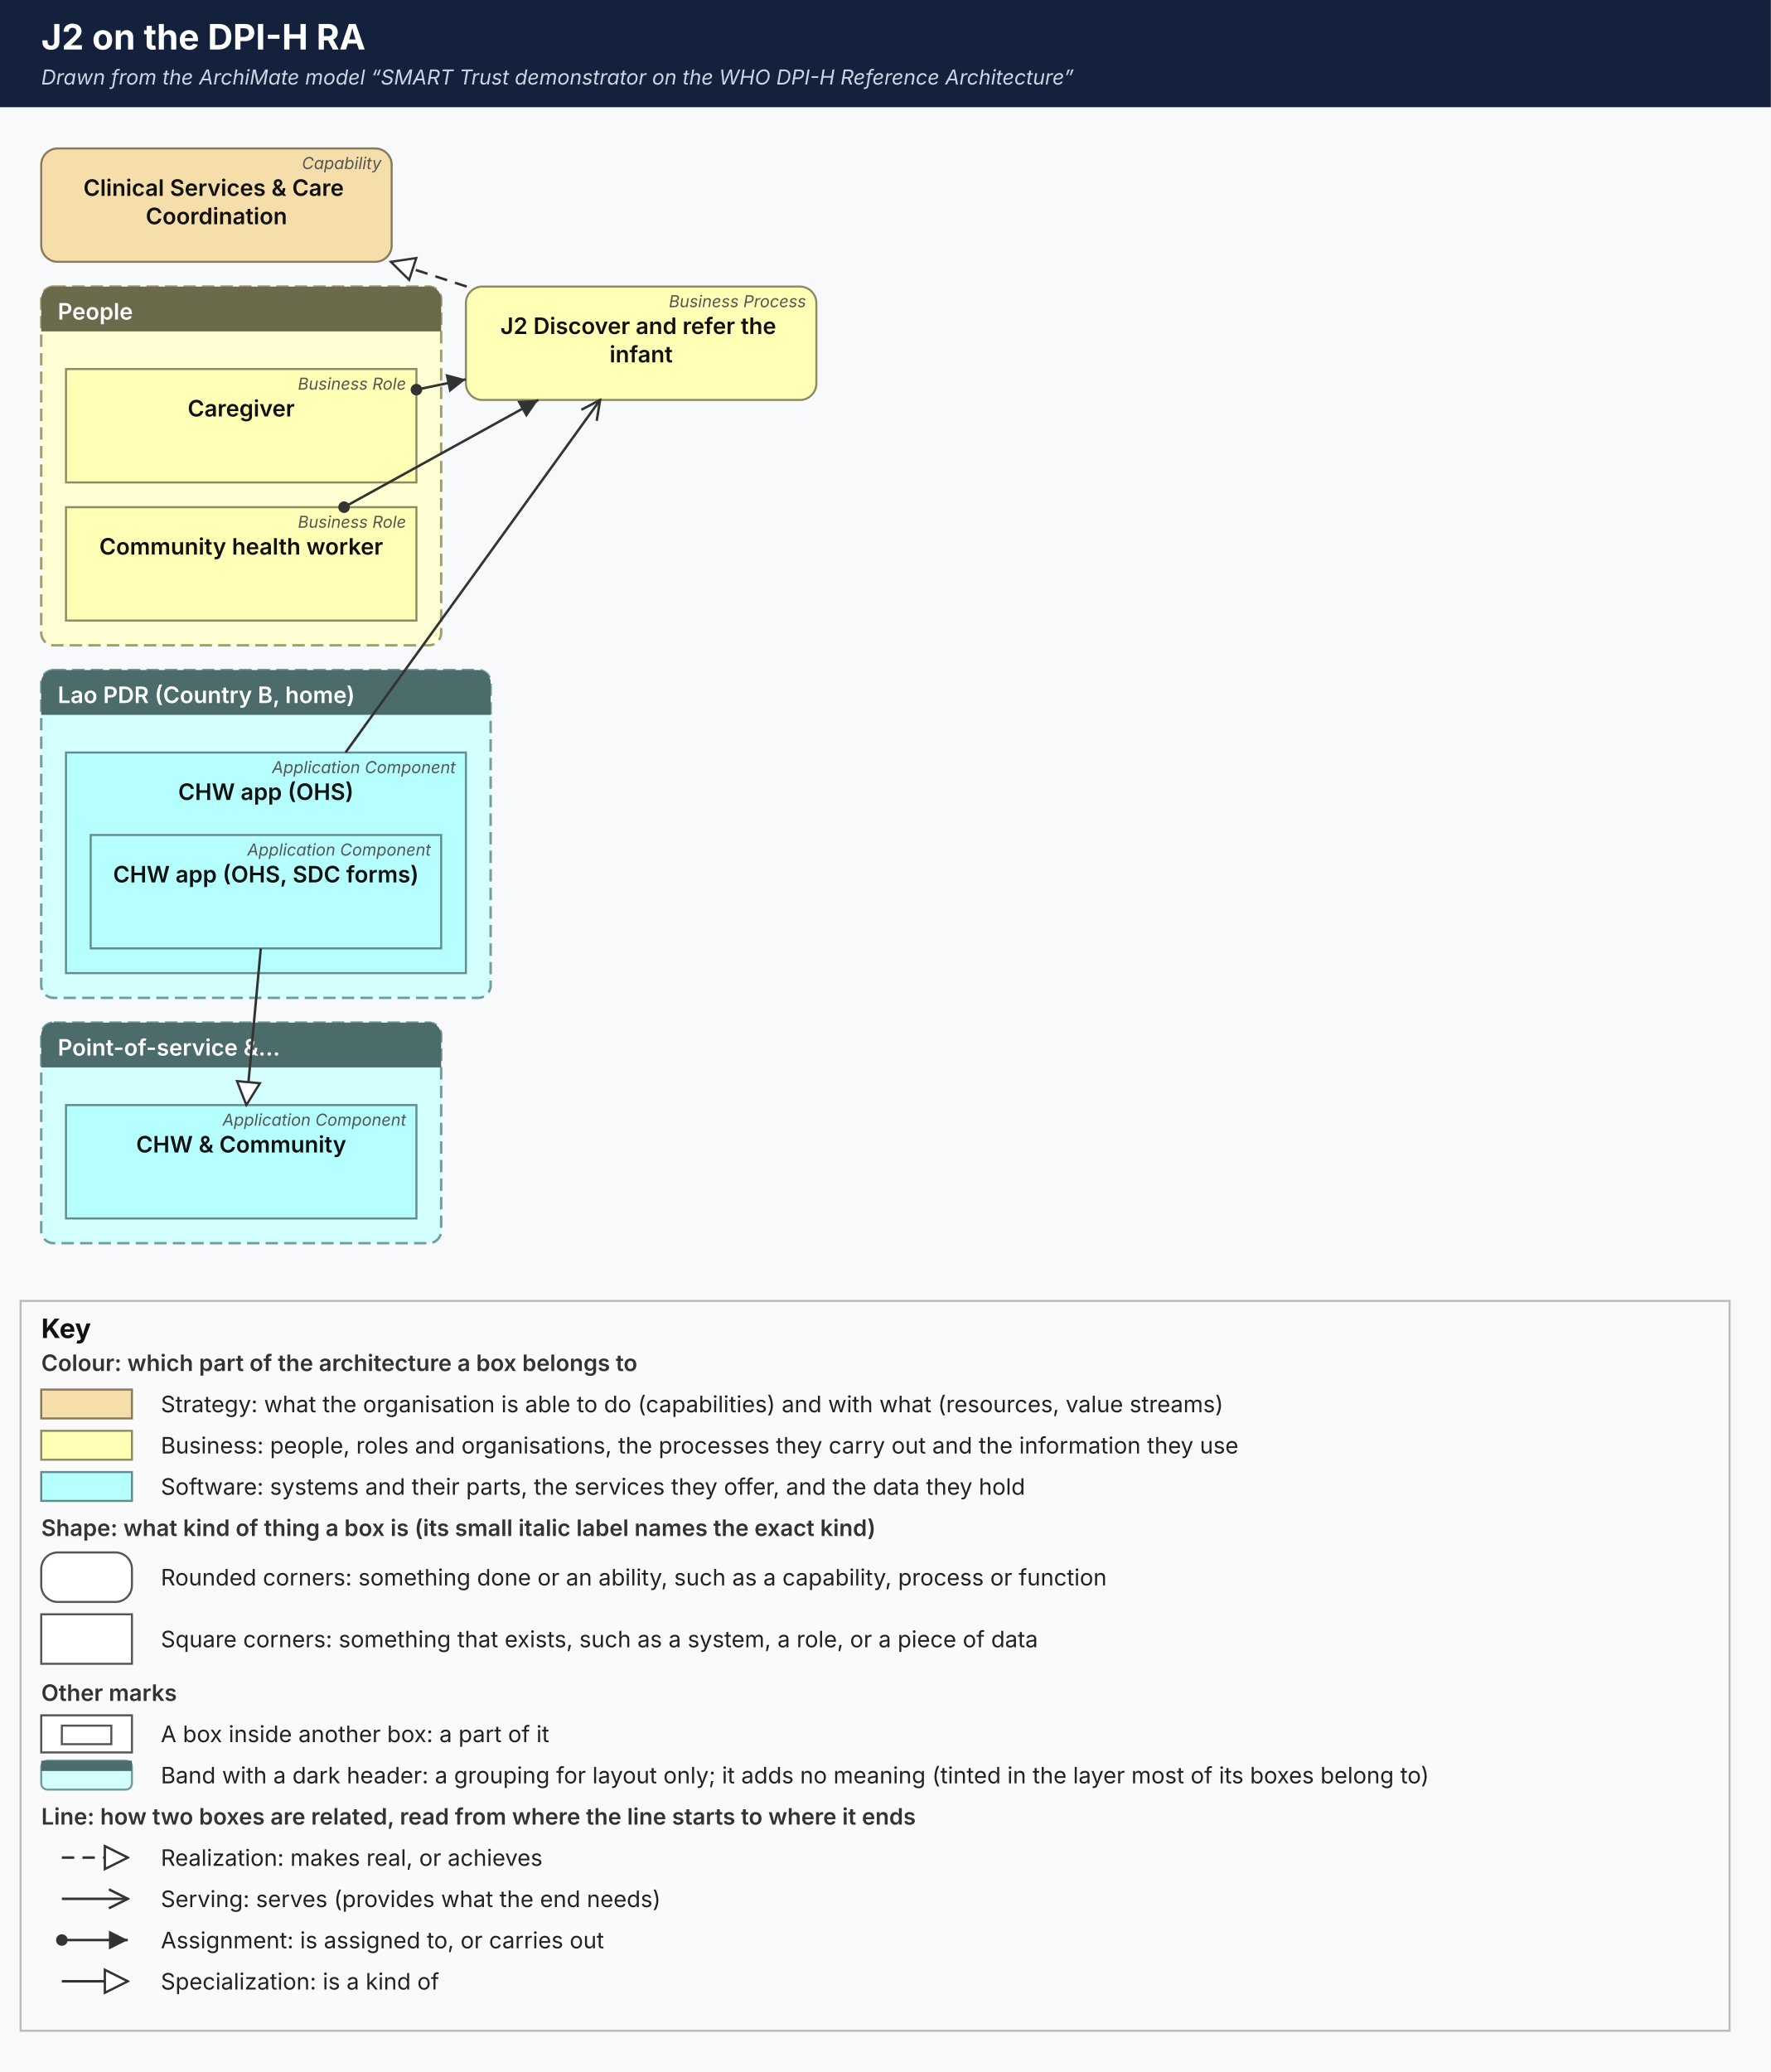
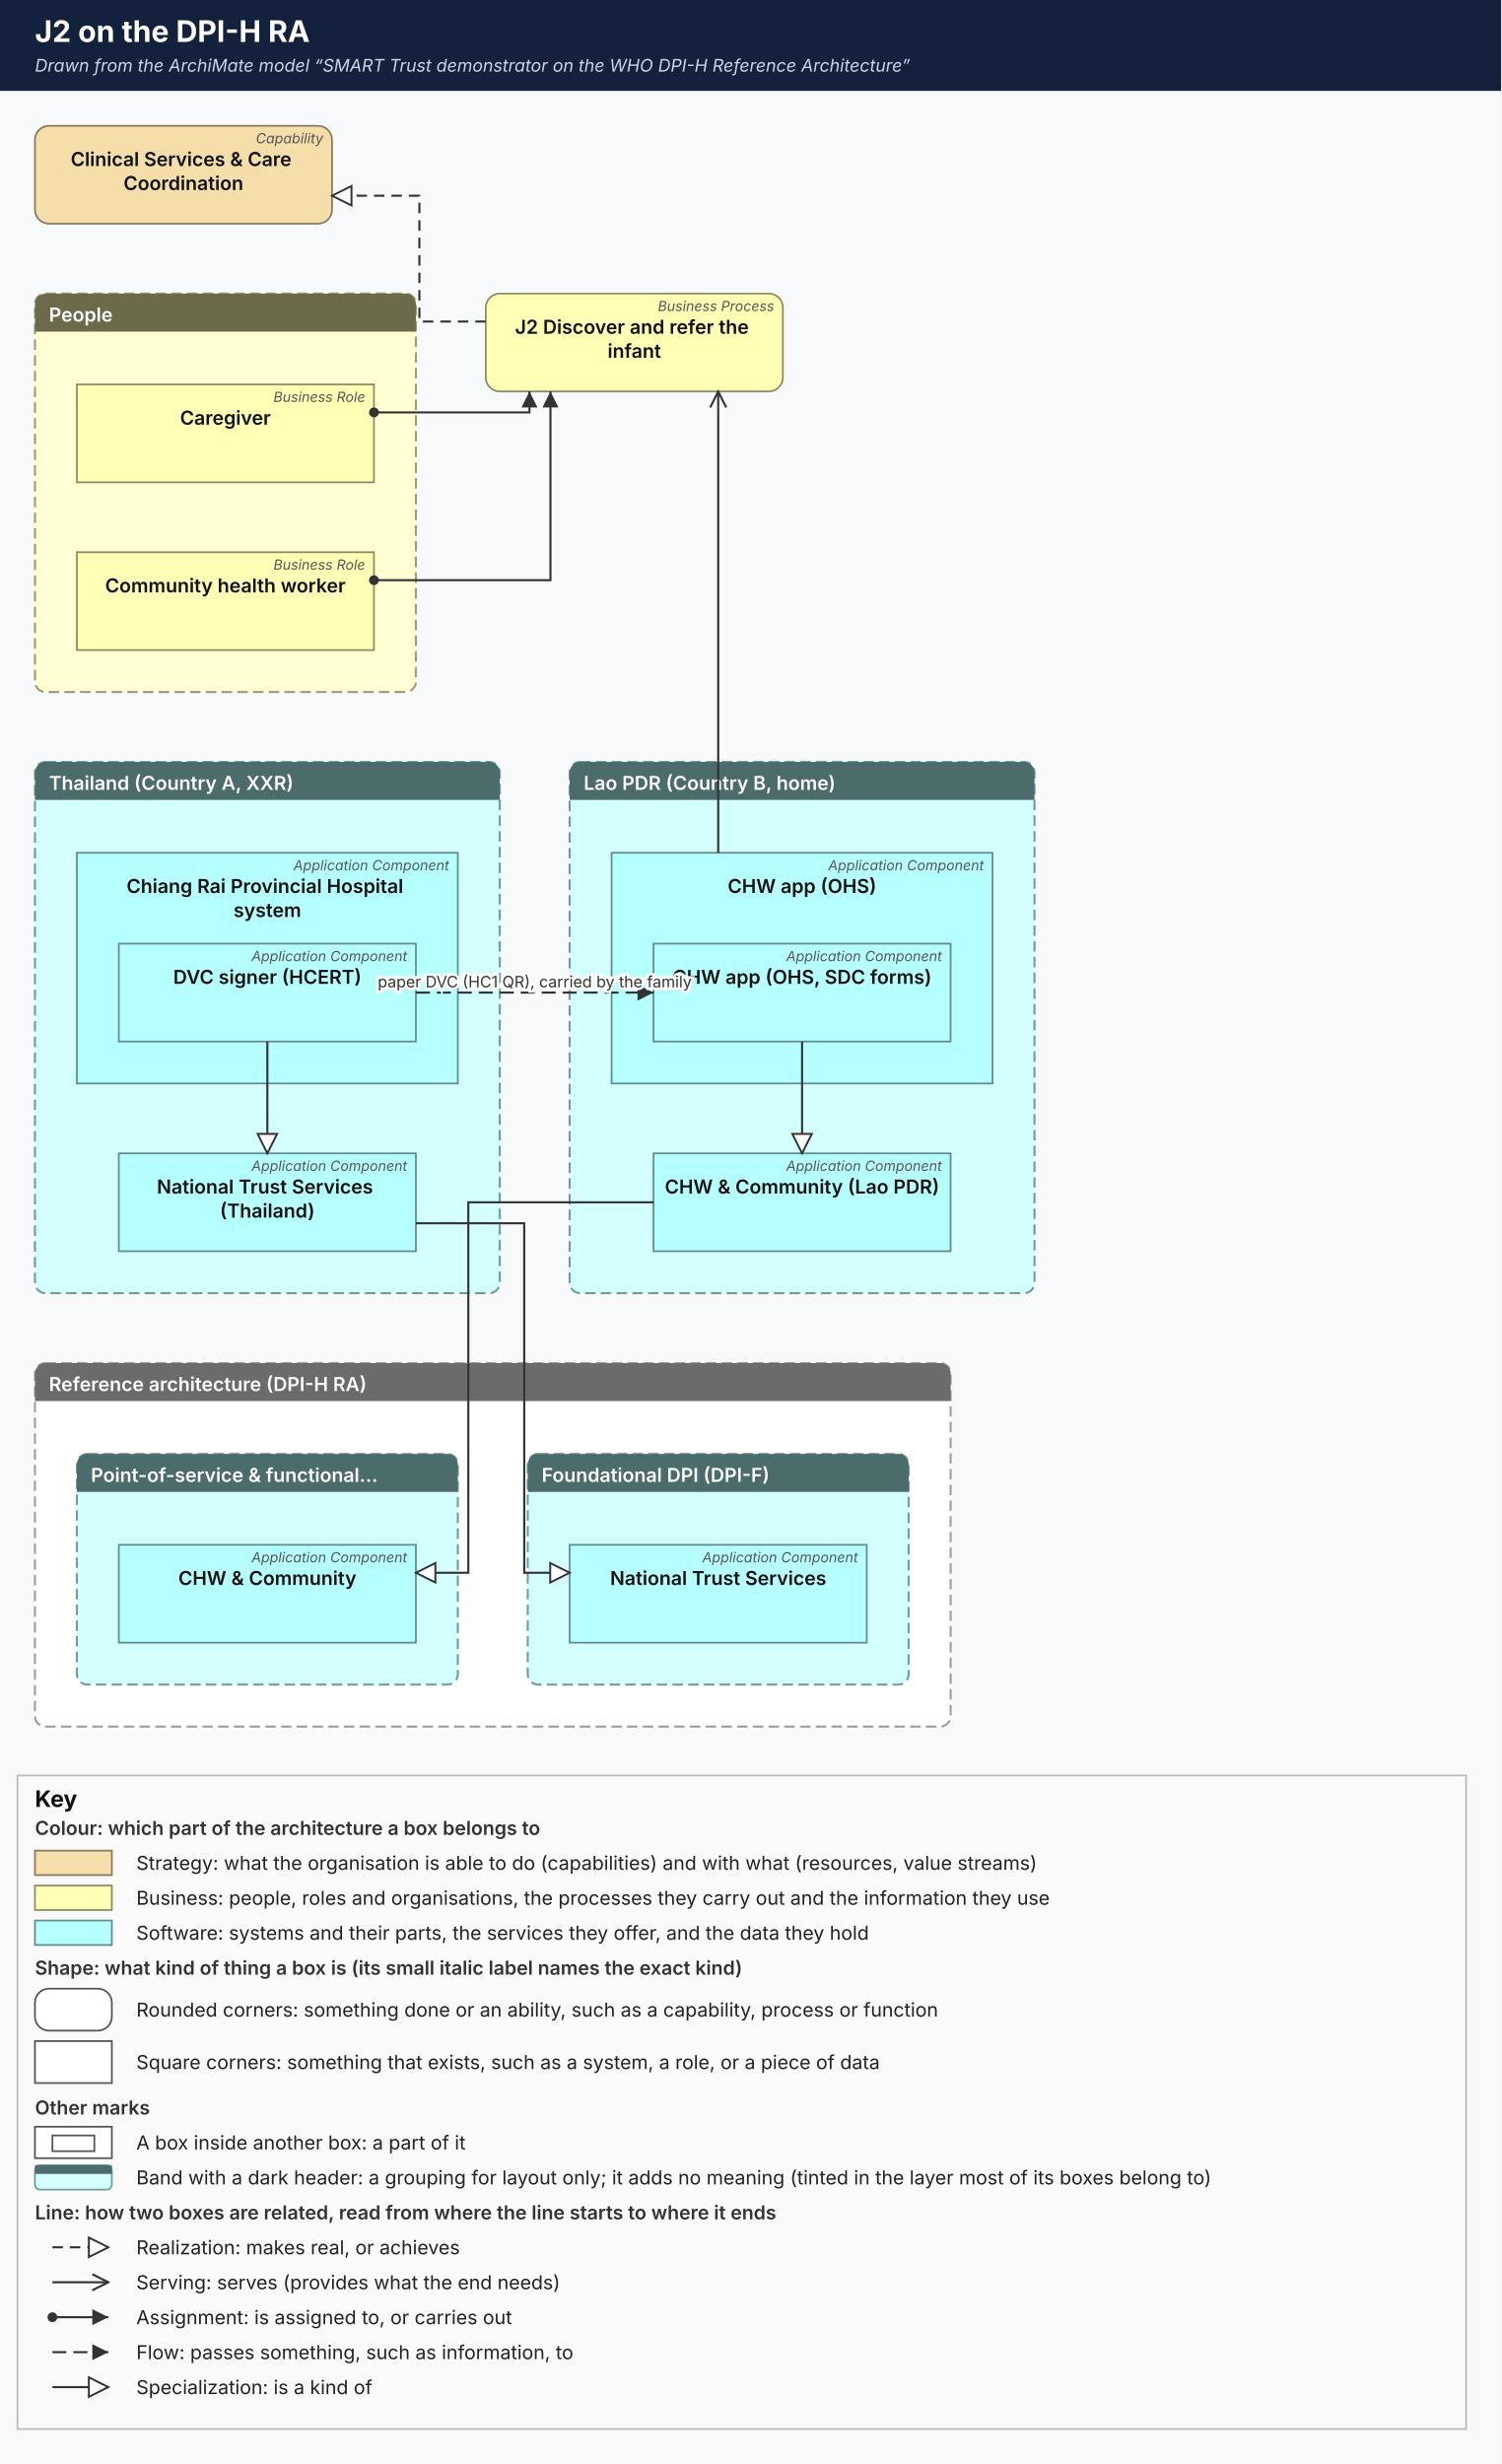
- <svg xmlns="http://www.w3.org/2000/svg" viewBox="4 -48 859 1005" width="859" height="1005" role="img" aria-labelledby="av-title">
+ <svg xmlns="http://www.w3.org/2000/svg" viewBox="4 -48 859 1410" width="859" height="1410" role="img" aria-labelledby="av-title">
  <style>
.av-name{font:600 11px Inter, "Segoe UI", system-ui, -apple-system, Helvetica, Arial, sans-serif;fill:#111}
.av-type{font:italic 8px Inter, "Segoe UI", system-ui, -apple-system, Helvetica, Arial, sans-serif;fill:#555}
.av-group{font:600 11px Inter, "Segoe UI", system-ui, -apple-system, Helvetica, Arial, sans-serif;fill:#333}
.av-note{font:10px Inter, "Segoe UI", system-ui, -apple-system, Helvetica, Arial, sans-serif;fill:#222}
.av-key{font:11px Inter, "Segoe UI", system-ui, -apple-system, Helvetica, Arial, sans-serif;fill:#222}
.av-keyh{font:600 11px Inter, "Segoe UI", system-ui, -apple-system, Helvetica, Arial, sans-serif;fill:#333}
.av-keyt{font:700 13px Inter, "Segoe UI", system-ui, -apple-system, Helvetica, Arial, sans-serif;fill:#111}
.av-rel{font:9px Inter, "Segoe UI", system-ui, -apple-system, Helvetica, Arial, sans-serif;fill:#333;paint-order:stroke;stroke:#fff;stroke-width:3px}
a:hover rect,a:hover polygon,a:focus rect,a:focus polygon{stroke:#06c;stroke-width:2.5}
</style>
  <defs>
    <marker id="arrow-open" viewBox="0 0 12 12" refX="11" refY="6" markerWidth="11" markerHeight="11" orient="auto-start-reverse" markerUnits="userSpaceOnUse">
      <path d="M1 1 L11 6 L1 11" fill="none" stroke="#333" stroke-width="1.3" />
    </marker>
    <marker id="arrow-filled" viewBox="0 0 12 12" refX="11" refY="6" markerWidth="11" markerHeight="11" orient="auto-start-reverse" markerUnits="userSpaceOnUse">
      <path d="M1 1 L11 6 L1 11 Z" fill="#333" />
    </marker>
    <marker id="arrow-small" viewBox="0 0 10 10" refX="9" refY="5" markerWidth="8" markerHeight="8" orient="auto-start-reverse" markerUnits="userSpaceOnUse">
      <path d="M1 1 L9 5 L1 9" fill="none" stroke="#333" stroke-width="1.2" />
    </marker>
    <marker id="triangle-hollow" viewBox="0 0 14 14" refX="13" refY="7" markerWidth="13" markerHeight="13" orient="auto-start-reverse" markerUnits="userSpaceOnUse">
      <path d="M1 1 L13 7 L1 13 Z" fill="#fff" stroke="#333" stroke-width="1.2" />
    </marker>
    <marker id="diamond-filled" viewBox="0 0 16 10" refX="1" refY="5" markerWidth="16" markerHeight="10" orient="auto-start-reverse" markerUnits="userSpaceOnUse">
      <path d="M1 5 L8 1 L15 5 L8 9 Z" fill="#333" />
    </marker>
    <marker id="diamond-hollow" viewBox="0 0 16 10" refX="1" refY="5" markerWidth="16" markerHeight="10" orient="auto-start-reverse" markerUnits="userSpaceOnUse">
      <path d="M1 5 L8 1 L15 5 L8 9 Z" fill="#fff" stroke="#333" stroke-width="1.2" />
    </marker>
    <marker id="dot" viewBox="0 0 8 8" refX="4" refY="4" markerWidth="7" markerHeight="7" orient="auto" markerUnits="userSpaceOnUse">
      <circle cx="4" cy="4" r="3.2" fill="#333" />
    </marker>
    <pattern id="missing" width="8" height="8" patternUnits="userSpaceOnUse" patternTransform="rotate(45)">
      <rect width="8" height="8" fill="#fff" />
      <line x1="0" y1="0" x2="0" y2="8" stroke="#d33" stroke-width="2" />
    </pattern>
  </defs>
-   <rect x="4" y="-48" width="859" height="1005" fill="#f8f9fb" />
+   <rect x="4" y="-48" width="859" height="1410" fill="#f8f9fb" />
  <rect x="4" y="-48" width="859" height="52" fill="#14213d" />
  <text x="24" y="-24" style="font:700 17px Inter, &quot;Segoe UI&quot;, system-ui, -apple-system, Helvetica, Arial, sans-serif;fill:#fff">J2 on the DPI-H RA</text>
  <text x="24" y="-7" style="font:italic 10px Inter, &quot;Segoe UI&quot;, system-ui, -apple-system, Helvetica, Arial, sans-serif;fill:#c9d6e6">Drawn from the ArchiMate model “SMART Trust demonstrator on the WHO DPI-H Reference Architecture”</text>
  <a href="../../../en/smart-trust-demo/archimate/0.1.0/elements/clinical-services-care-coordination/" target="_top">
-     <rect x="24" y="24" width="170" height="55" rx="8" fill="#f5deaa" stroke="#877a5e" stroke-width="1" />
+     <rect x="24" y="24" width="170" height="56" rx="8" fill="#f5deaa" stroke="#877a5e" stroke-width="1" />
    <text class="av-type" x="189" y="34" text-anchor="end">Capability</text>
    <text class="av-name" x="109" y="47" text-anchor="middle">
      <tspan x="109" dy="0">Clinical Services &amp; Care</tspan>
      <tspan x="109" dy="13.75">Coordination</tspan>
    </text>
  </a>
  <a href="../../../en/smart-trust-demo/archimate/0.1.0/elements/people/" target="_top">
-     <rect x="24" y="91" width="194" height="174" rx="6" fill="#ffffd3" stroke="#9e9e70" stroke-width="1.2" stroke-dasharray="6 3" />
-     <path d="M24 97 a6 6 0 0 1 6 -6 h182 a6 6 0 0 1 6 6 v15.75 h-194 z" fill="#6b6b4c" />
-     <text class="av-group" x="32" y="107" style="fill:#fff">People</text>
+     <rect x="24" y="120" width="218" height="228" rx="6" fill="#ffffd3" stroke="#9e9e70" stroke-width="1.2" stroke-dasharray="6 3" />
+     <path d="M24 126 a6 6 0 0 1 6 -6 h206 a6 6 0 0 1 6 6 v15.75 h-218 z" fill="#6b6b4c" />
+     <text class="av-group" x="32" y="136" style="fill:#fff">People</text>
  </a>
  <a href="../../../en/smart-trust-demo/archimate/0.1.0/elements/caregiver/" target="_top">
-     <rect x="36" y="131" width="170" height="55" fill="#ffffb5" stroke="#8c8c64" stroke-width="1" />
-     <text class="av-type" x="201" y="141" text-anchor="end">Business Role</text>
-     <text class="av-name" x="121" y="154" text-anchor="middle">
-       <tspan x="121" dy="0">Caregiver</tspan>
+     <rect x="48" y="172" width="170" height="56" fill="#ffffb5" stroke="#8c8c64" stroke-width="1" />
+     <text class="av-type" x="213" y="182" text-anchor="end">Business Role</text>
+     <text class="av-name" x="133" y="195" text-anchor="middle">
+       <tspan x="133" dy="0">Caregiver</tspan>
    </text>
  </a>
  <a href="../../../en/smart-trust-demo/archimate/0.1.0/elements/community-health-worker/" target="_top">
-     <rect x="36" y="198" width="170" height="55" fill="#ffffb5" stroke="#8c8c64" stroke-width="1" />
-     <text class="av-type" x="201" y="208" text-anchor="end">Business Role</text>
-     <text class="av-name" x="121" y="221" text-anchor="middle">
-       <tspan x="121" dy="0">Community health worker</tspan>
+     <rect x="48" y="268" width="170" height="56" fill="#ffffb5" stroke="#8c8c64" stroke-width="1" />
+     <text class="av-type" x="213" y="278" text-anchor="end">Business Role</text>
+     <text class="av-name" x="133" y="291" text-anchor="middle">
+       <tspan x="133" dy="0">Community health worker</tspan>
    </text>
  </a>
  <a href="../../../en/smart-trust-demo/archimate/0.1.0/elements/j2-discover-and-refer-the-infant/" target="_top">
-     <rect x="230" y="91" width="170" height="55" rx="8" fill="#ffffb5" stroke="#8c8c64" stroke-width="1" />
-     <text class="av-type" x="395" y="101" text-anchor="end">Business Process</text>
-     <text class="av-name" x="315" y="114" text-anchor="middle">
-       <tspan x="315" dy="0">J2 Discover and refer the</tspan>
-       <tspan x="315" dy="13.75">infant</tspan>
+     <rect x="282" y="120" width="170" height="56" rx="8" fill="#ffffb5" stroke="#8c8c64" stroke-width="1" />
+     <text class="av-type" x="447" y="130" text-anchor="end">Business Process</text>
+     <text class="av-name" x="367" y="143" text-anchor="middle">
+       <tspan x="367" dy="0">J2 Discover and refer the</tspan>
+       <tspan x="367" dy="13.75">infant</tspan>
+     </text>
+   </a>
+   <a href="../../../en/smart-trust-demo/archimate/0.1.0/elements/thailand-country-a-xxr/" target="_top">
+     <rect x="24" y="388" width="266" height="304" rx="6" fill="#d3ffff" stroke="#709e9e" stroke-width="1.2" stroke-dasharray="6 3" />
+     <path d="M24 394 a6 6 0 0 1 6 -6 h254 a6 6 0 0 1 6 6 v15.75 h-266 z" fill="#4c6b6b" />
+     <text class="av-group" x="32" y="404" style="fill:#fff">Thailand (Country A, XXR)</text>
+   </a>
+   <a href="../../../en/smart-trust-demo/archimate/0.1.0/elements/chiang-rai-provincial-hospital-system/" target="_top">
+     <rect x="48" y="440" width="218" height="132" fill="#b5ffff" stroke="#648c8c" stroke-width="1" />
+     <text class="av-type" x="261" y="450" text-anchor="end">Application Component</text>
+     <text class="av-name" x="157" y="463" text-anchor="middle">
+       <tspan x="157" dy="0">Chiang Rai Provincial Hospital</tspan>
+       <tspan x="157" dy="13.75">system</tspan>
+     </text>
+   </a>
+   <a href="../../../en/smart-trust-demo/archimate/0.1.0/elements/dvc-signer-hcert/" target="_top">
+     <rect x="72" y="492" width="170" height="56" fill="#b5ffff" stroke="#648c8c" stroke-width="1" />
+     <text class="av-type" x="237" y="502" text-anchor="end">Application Component</text>
+     <text class="av-name" x="157" y="515" text-anchor="middle">
+       <tspan x="157" dy="0">DVC signer (HCERT)</tspan>
+     </text>
+   </a>
+   <a href="../../../en/smart-trust-demo/archimate/0.1.0/elements/national-trust-services-thailand/" target="_top">
+     <rect x="72" y="612" width="170" height="56" fill="#b5ffff" stroke="#648c8c" stroke-width="1" />
+     <text class="av-type" x="237" y="622" text-anchor="end">Application Component</text>
+     <text class="av-name" x="157" y="635" text-anchor="middle">
+       <tspan x="157" dy="0">National Trust Services</tspan>
+       <tspan x="157" dy="13.75">(Thailand)</tspan>
    </text>
  </a>
  <a href="../../../en/smart-trust-demo/archimate/0.1.0/elements/lao-pdr-country-b-home/" target="_top">
-     <rect x="24" y="277" width="218" height="159" rx="6" fill="#d3ffff" stroke="#709e9e" stroke-width="1.2" stroke-dasharray="6 3" />
-     <path d="M24 283 a6 6 0 0 1 6 -6 h206 a6 6 0 0 1 6 6 v15.75 h-218 z" fill="#4c6b6b" />
-     <text class="av-group" x="32" y="293" style="fill:#fff">Lao PDR (Country B, home)</text>
+     <rect x="330" y="388" width="266" height="304" rx="6" fill="#d3ffff" stroke="#709e9e" stroke-width="1.2" stroke-dasharray="6 3" />
+     <path d="M330 394 a6 6 0 0 1 6 -6 h254 a6 6 0 0 1 6 6 v15.75 h-266 z" fill="#4c6b6b" />
+     <text class="av-group" x="338" y="404" style="fill:#fff">Lao PDR (Country B, home)</text>
  </a>
  <a href="../../../en/smart-trust-demo/archimate/0.1.0/elements/chw-app-ohs/" target="_top">
-     <rect x="36" y="317" width="194" height="107" fill="#b5ffff" stroke="#648c8c" stroke-width="1" />
-     <text class="av-type" x="225" y="327" text-anchor="end">Application Component</text>
-     <text class="av-name" x="133" y="340" text-anchor="middle">
-       <tspan x="133" dy="0">CHW app (OHS)</tspan>
+     <rect x="354" y="440" width="218" height="132" fill="#b5ffff" stroke="#648c8c" stroke-width="1" />
+     <text class="av-type" x="567" y="450" text-anchor="end">Application Component</text>
+     <text class="av-name" x="463" y="463" text-anchor="middle">
+       <tspan x="463" dy="0">CHW app (OHS)</tspan>
    </text>
  </a>
  <a href="../../../en/smart-trust-demo/archimate/0.1.0/elements/chw-app-ohs-sdc-forms/" target="_top">
-     <rect x="48" y="357" width="170" height="55" fill="#b5ffff" stroke="#648c8c" stroke-width="1" />
-     <text class="av-type" x="213" y="367" text-anchor="end">Application Component</text>
-     <text class="av-name" x="133" y="380" text-anchor="middle">
-       <tspan x="133" dy="0">CHW app (OHS, SDC forms)</tspan>
-     </text>
+     <rect x="378" y="492" width="170" height="56" fill="#b5ffff" stroke="#648c8c" stroke-width="1" />
+     <text class="av-type" x="543" y="502" text-anchor="end">Application Component</text>
+     <text class="av-name" x="463" y="515" text-anchor="middle">
+       <tspan x="463" dy="0">CHW app (OHS, SDC forms)</tspan>
+     </text>
+   </a>
+   <a href="../../../en/smart-trust-demo/archimate/0.1.0/elements/chw-community-lao-pdr/" target="_top">
+     <rect x="378" y="612" width="170" height="56" fill="#b5ffff" stroke="#648c8c" stroke-width="1" />
+     <text class="av-type" x="543" y="622" text-anchor="end">Application Component</text>
+     <text class="av-name" x="463" y="635" text-anchor="middle">
+       <tspan x="463" dy="0">CHW &amp; Community (Lao PDR)</tspan>
+     </text>
+   </a>
+   <a href="../../../en/smart-trust-demo/archimate/0.1.0/elements/reference-architecture-dpi-h-ra/" target="_top">
+     <rect x="24" y="732" width="524" height="208" rx="6" fill="#ffffff" stroke="#9e9e9e" stroke-width="1.2" stroke-dasharray="6 3" />
+     <path d="M24 738 a6 6 0 0 1 6 -6 h512 a6 6 0 0 1 6 6 v15.75 h-524 z" fill="#6b6b6b" />
+     <text class="av-group" x="32" y="748" style="fill:#fff">Reference architecture (DPI-H RA)</text>
  </a>
  <a href="../../../en/smart-trust-demo/archimate/0.1.0/elements/point-of-service-functional-applications/" target="_top">
-     <rect x="24" y="448" width="194" height="107" rx="6" fill="#d3ffff" stroke="#709e9e" stroke-width="1.2" stroke-dasharray="6 3" />
-     <path d="M24 454 a6 6 0 0 1 6 -6 h182 a6 6 0 0 1 6 6 v15.75 h-194 z" fill="#4c6b6b" />
-     <text class="av-group" x="32" y="464" style="fill:#fff">Point-of-service &amp;…</text>
+     <rect x="48" y="784" width="218" height="132" rx="6" fill="#d3ffff" stroke="#709e9e" stroke-width="1.2" stroke-dasharray="6 3" />
+     <path d="M48 790 a6 6 0 0 1 6 -6 h206 a6 6 0 0 1 6 6 v15.75 h-218 z" fill="#4c6b6b" />
+     <text class="av-group" x="56" y="800" style="fill:#fff">Point-of-service &amp; functional…</text>
  </a>
  <a href="../../../en/smart-trust-demo/archimate/0.1.0/elements/chw-community/" target="_top">
-     <rect x="36" y="488" width="170" height="55" fill="#b5ffff" stroke="#648c8c" stroke-width="1" />
-     <text class="av-type" x="201" y="498" text-anchor="end">Application Component</text>
-     <text class="av-name" x="121" y="511" text-anchor="middle">
-       <tspan x="121" dy="0">CHW &amp; Community</tspan>
+     <rect x="72" y="836" width="170" height="56" fill="#b5ffff" stroke="#648c8c" stroke-width="1" />
+     <text class="av-type" x="237" y="846" text-anchor="end">Application Component</text>
+     <text class="av-name" x="157" y="859" text-anchor="middle">
+       <tspan x="157" dy="0">CHW &amp; Community</tspan>
+     </text>
+   </a>
+   <a href="../../../en/smart-trust-demo/archimate/0.1.0/elements/foundational-dpi-dpi-f/" target="_top">
+     <rect x="306" y="784" width="218" height="132" rx="6" fill="#d3ffff" stroke="#709e9e" stroke-width="1.2" stroke-dasharray="6 3" />
+     <path d="M306 790 a6 6 0 0 1 6 -6 h206 a6 6 0 0 1 6 6 v15.75 h-218 z" fill="#4c6b6b" />
+     <text class="av-group" x="314" y="800" style="fill:#fff">Foundational DPI (DPI-F)</text>
+   </a>
+   <a href="../../../en/smart-trust-demo/archimate/0.1.0/elements/national-trust-services/" target="_top">
+     <rect x="330" y="836" width="170" height="56" fill="#b5ffff" stroke="#648c8c" stroke-width="1" />
+     <text class="av-type" x="495" y="846" text-anchor="end">Application Component</text>
+     <text class="av-name" x="415" y="859" text-anchor="middle">
+       <tspan x="415" dy="0">National Trust Services</tspan>
    </text>
  </a>
  <a href="../../../en/smart-trust-demo/archimate/0.1.0/relationships/id-aeaebf6aec985b1c8449ea3ecb74074b/" target="_top">
-     <path d="M206 141 L230 136" fill="none" stroke="#333" stroke-width="1.2" marker-start="url(#dot)" marker-end="url(#arrow-filled)" />
-     <path d="M206 141 L230 136" fill="none" stroke="transparent" stroke-width="8" />
+     <path d="M218 188 L218 188 L307 188 L307 176 L307 176" fill="none" stroke="#333" stroke-width="1.2" marker-start="url(#dot)" marker-end="url(#arrow-filled)" />
+     <path d="M218 188 L218 188 L307 188 L307 176 L307 176" fill="none" stroke="transparent" stroke-width="8" />
  </a>
  <a href="../../../en/smart-trust-demo/archimate/0.1.0/relationships/id-eab30403921152299e8ce54020511cf9/" target="_top">
-     <path d="M170.9 198 L265.1 146" fill="none" stroke="#333" stroke-width="1.2" marker-start="url(#dot)" marker-end="url(#arrow-filled)" />
-     <path d="M170.9 198 L265.1 146" fill="none" stroke="transparent" stroke-width="8" />
+     <path d="M218 284 L218 284 L319 284 L319 176 L319 176" fill="none" stroke="#333" stroke-width="1.2" marker-start="url(#dot)" marker-end="url(#arrow-filled)" />
+     <path d="M218 284 L218 284 L319 284 L319 176 L319 176" fill="none" stroke="transparent" stroke-width="8" />
  </a>
  <a href="../../../en/smart-trust-demo/archimate/0.1.0/relationships/id-2c6b448e53375a6fbb2d63159f9ddba0/" target="_top">
-     <path d="M230.4 91 L193.6 79" fill="none" stroke="#333" stroke-width="1.2" stroke-dasharray="6 4" marker-end="url(#triangle-hollow)" />
-     <path d="M230.4 91 L193.6 79" fill="none" stroke="transparent" stroke-width="8" />
+     <path d="M282 136 L282 136 L244 136 L244 64 L194 64 L194 64" fill="none" stroke="#333" stroke-width="1.2" stroke-dasharray="6 4" marker-end="url(#triangle-hollow)" />
+     <path d="M282 136 L282 136 L244 136 L244 64 L194 64 L194 64" fill="none" stroke="transparent" stroke-width="8" />
+   </a>
+   <a href="../../../en/smart-trust-demo/archimate/0.1.0/relationships/id-d759fc0a0faf515d985bcfcb9f1a5268/" target="_top">
+     <path d="M157 548 L157 548 L157 612 L157 612" fill="none" stroke="#333" stroke-width="1.2" marker-end="url(#triangle-hollow)" />
+     <path d="M157 548 L157 548 L157 612 L157 612" fill="none" stroke="transparent" stroke-width="8" />
+   </a>
+   <a href="../../../en/smart-trust-demo/archimate/0.1.0/relationships/id-14e204e97c9056709f43744ae7687f92/" target="_top">
+     <path d="M242 520 L242 520 L310 520 L378 520 L378 520" fill="none" stroke="#333" stroke-width="1.2" stroke-dasharray="8 4" marker-end="url(#arrow-filled)" />
+     <path d="M242 520 L242 520 L310 520 L378 520 L378 520" fill="none" stroke="transparent" stroke-width="8" />
+     <text class="av-rel" x="310" y="517" text-anchor="middle">paper DVC (HC1 QR), carried by the family</text>
+   </a>
+   <a href="../../../en/smart-trust-demo/archimate/0.1.0/relationships/id-1960f17ca1d75d54943fc2f697e3fdca/" target="_top">
+     <path d="M242 652 L242 652 L304 652 L304 852 L330 852 L330 852" fill="none" stroke="#333" stroke-width="1.2" marker-end="url(#triangle-hollow)" />
+     <path d="M242 652 L242 652 L304 652 L304 852 L330 852 L330 852" fill="none" stroke="transparent" stroke-width="8" />
  </a>
  <a href="../../../en/smart-trust-demo/archimate/0.1.0/relationships/id-a55976d3a9f65bec8485ffc9c1c1c60e/" target="_top">
-     <path d="M171.6 317 L295.1 146" fill="none" stroke="#333" stroke-width="1.2" marker-end="url(#arrow-open)" />
-     <path d="M171.6 317 L295.1 146" fill="none" stroke="transparent" stroke-width="8" />
-   </a>
-   <a href="../../../en/smart-trust-demo/archimate/0.1.0/relationships/id-a71563a4dfd15d50b3fd9467425a6f5f/" target="_top">
-     <path d="M130.5 412 L123.5 488" fill="none" stroke="#333" stroke-width="1.2" marker-end="url(#triangle-hollow)" />
-     <path d="M130.5 412 L123.5 488" fill="none" stroke="transparent" stroke-width="8" />
+     <path d="M415 440 L415 440 L415 176 L415 176" fill="none" stroke="#333" stroke-width="1.2" marker-end="url(#arrow-open)" />
+     <path d="M415 440 L415 440 L415 176 L415 176" fill="none" stroke="transparent" stroke-width="8" />
+   </a>
+   <a href="../../../en/smart-trust-demo/archimate/0.1.0/relationships/id-38c4c1f88c655e7daa6ddca5d15d1341/" target="_top">
+     <path d="M463 548 L463 548 L463 612 L463 612" fill="none" stroke="#333" stroke-width="1.2" marker-end="url(#triangle-hollow)" />
+     <path d="M463 548 L463 548 L463 612 L463 612" fill="none" stroke="transparent" stroke-width="8" />
+   </a>
+   <a href="../../../en/smart-trust-demo/archimate/0.1.0/relationships/id-c9cdc47a028450ef84b1e54468899c3d/" target="_top">
+     <path d="M378 640 L378 640 L272 640 L272 852 L242 852 L242 852" fill="none" stroke="#333" stroke-width="1.2" marker-end="url(#triangle-hollow)" />
+     <path d="M378 640 L378 640 L272 640 L272 852 L242 852 L242 852" fill="none" stroke="transparent" stroke-width="8" />
  </a>
  <g class="av-legend">
-     <rect x="14" y="583" width="829" height="354" fill="#fafafa" stroke="#bbb" />
-     <text class="av-keyt" x="24" y="601">Key</text>
-     <text class="av-keyh" x="24" y="617">Colour: which part of the architecture a box belongs to</text>
-     <rect x="24" y="626" width="44" height="14" fill="#f5deaa" stroke="#877a5e" />
-     <text class="av-key" x="82" y="637">Strategy: what the organisation is able to do (capabilities) and with what (resources, value streams)</text>
-     <rect x="24" y="646" width="44" height="14" fill="#ffffb5" stroke="#8c8c64" />
-     <text class="av-key" x="82" y="657">Business: people, roles and organisations, the processes they carry out and the information they use</text>
-     <rect x="24" y="666" width="44" height="14" fill="#b5ffff" stroke="#648c8c" />
-     <text class="av-key" x="82" y="677">Software: systems and their parts, the services they offer, and the data they hold</text>
-     <text class="av-keyh" x="24" y="697">Shape: what kind of thing a box is (its small italic label names the exact kind)</text>
-     <rect x="24" y="705" width="44" height="24" rx="8" fill="#fff" stroke="#555" />
-     <text class="av-key" x="82" y="721">Rounded corners: something done or an ability, such as a capability, process or function</text>
-     <rect x="24" y="735" width="44" height="24" fill="#fff" stroke="#555" />
-     <text class="av-key" x="82" y="751">Square corners: something that exists, such as a system, a role, or a piece of data</text>
-     <text class="av-keyh" x="24" y="777">Other marks</text>
-     <rect x="24" y="784" width="44" height="18" fill="#fff" stroke="#555" />
-     <rect x="34" y="789" width="24" height="9" fill="#fff" stroke="#555" />
-     <text class="av-key" x="82" y="797">A box inside another box: a part of it</text>
-     <rect x="24" y="806" width="44" height="14" rx="3" fill="#d3ffff" stroke="#709e9e" />
-     <rect x="24" y="806" width="44" height="5" fill="#4c6b6b" />
-     <text class="av-key" x="82" y="817">Band with a dark header: a grouping for layout only; it adds no meaning (tinted in the layer most of its boxes belong to)</text>
-     <text class="av-keyh" x="24" y="837">Line: how two boxes are related, read from where the line starts to where it ends</text>
-     <path d="M34 853 L66 853" fill="none" stroke="#333" stroke-width="1.2" stroke-dasharray="6 4" marker-end="url(#triangle-hollow)" />
-     <text class="av-key" x="82" y="857">Realization: makes real, or achieves</text>
-     <path d="M34 873 L66 873" fill="none" stroke="#333" stroke-width="1.2" marker-end="url(#arrow-open)" />
-     <text class="av-key" x="82" y="877">Serving: serves (provides what the end needs)</text>
-     <path d="M34 893 L66 893" fill="none" stroke="#333" stroke-width="1.2" marker-start="url(#dot)" marker-end="url(#arrow-filled)" />
-     <text class="av-key" x="82" y="897">Assignment: is assigned to, or carries out</text>
-     <path d="M34 913 L66 913" fill="none" stroke="#333" stroke-width="1.2" marker-end="url(#triangle-hollow)" />
-     <text class="av-key" x="82" y="917">Specialization: is a kind of</text>
+     <rect x="14" y="968" width="829" height="374" fill="#fafafa" stroke="#bbb" />
+     <text class="av-keyt" x="24" y="986">Key</text>
+     <text class="av-keyh" x="24" y="1002">Colour: which part of the architecture a box belongs to</text>
+     <rect x="24" y="1011" width="44" height="14" fill="#f5deaa" stroke="#877a5e" />
+     <text class="av-key" x="82" y="1022">Strategy: what the organisation is able to do (capabilities) and with what (resources, value streams)</text>
+     <rect x="24" y="1031" width="44" height="14" fill="#ffffb5" stroke="#8c8c64" />
+     <text class="av-key" x="82" y="1042">Business: people, roles and organisations, the processes they carry out and the information they use</text>
+     <rect x="24" y="1051" width="44" height="14" fill="#b5ffff" stroke="#648c8c" />
+     <text class="av-key" x="82" y="1062">Software: systems and their parts, the services they offer, and the data they hold</text>
+     <text class="av-keyh" x="24" y="1082">Shape: what kind of thing a box is (its small italic label names the exact kind)</text>
+     <rect x="24" y="1090" width="44" height="24" rx="8" fill="#fff" stroke="#555" />
+     <text class="av-key" x="82" y="1106">Rounded corners: something done or an ability, such as a capability, process or function</text>
+     <rect x="24" y="1120" width="44" height="24" fill="#fff" stroke="#555" />
+     <text class="av-key" x="82" y="1136">Square corners: something that exists, such as a system, a role, or a piece of data</text>
+     <text class="av-keyh" x="24" y="1162">Other marks</text>
+     <rect x="24" y="1169" width="44" height="18" fill="#fff" stroke="#555" />
+     <rect x="34" y="1174" width="24" height="9" fill="#fff" stroke="#555" />
+     <text class="av-key" x="82" y="1182">A box inside another box: a part of it</text>
+     <rect x="24" y="1191" width="44" height="14" rx="3" fill="#d3ffff" stroke="#709e9e" />
+     <rect x="24" y="1191" width="44" height="5" fill="#4c6b6b" />
+     <text class="av-key" x="82" y="1202">Band with a dark header: a grouping for layout only; it adds no meaning (tinted in the layer most of its boxes belong to)</text>
+     <text class="av-keyh" x="24" y="1222">Line: how two boxes are related, read from where the line starts to where it ends</text>
+     <path d="M34 1238 L66 1238" fill="none" stroke="#333" stroke-width="1.2" stroke-dasharray="6 4" marker-end="url(#triangle-hollow)" />
+     <text class="av-key" x="82" y="1242">Realization: makes real, or achieves</text>
+     <path d="M34 1258 L66 1258" fill="none" stroke="#333" stroke-width="1.2" marker-end="url(#arrow-open)" />
+     <text class="av-key" x="82" y="1262">Serving: serves (provides what the end needs)</text>
+     <path d="M34 1278 L66 1278" fill="none" stroke="#333" stroke-width="1.2" marker-start="url(#dot)" marker-end="url(#arrow-filled)" />
+     <text class="av-key" x="82" y="1282">Assignment: is assigned to, or carries out</text>
+     <path d="M34 1298 L66 1298" fill="none" stroke="#333" stroke-width="1.2" stroke-dasharray="8 4" marker-end="url(#arrow-filled)" />
+     <text class="av-key" x="82" y="1302">Flow: passes something, such as information, to</text>
+     <path d="M34 1318 L66 1318" fill="none" stroke="#333" stroke-width="1.2" marker-end="url(#triangle-hollow)" />
+     <text class="av-key" x="82" y="1322">Specialization: is a kind of</text>
  </g>
</svg>
